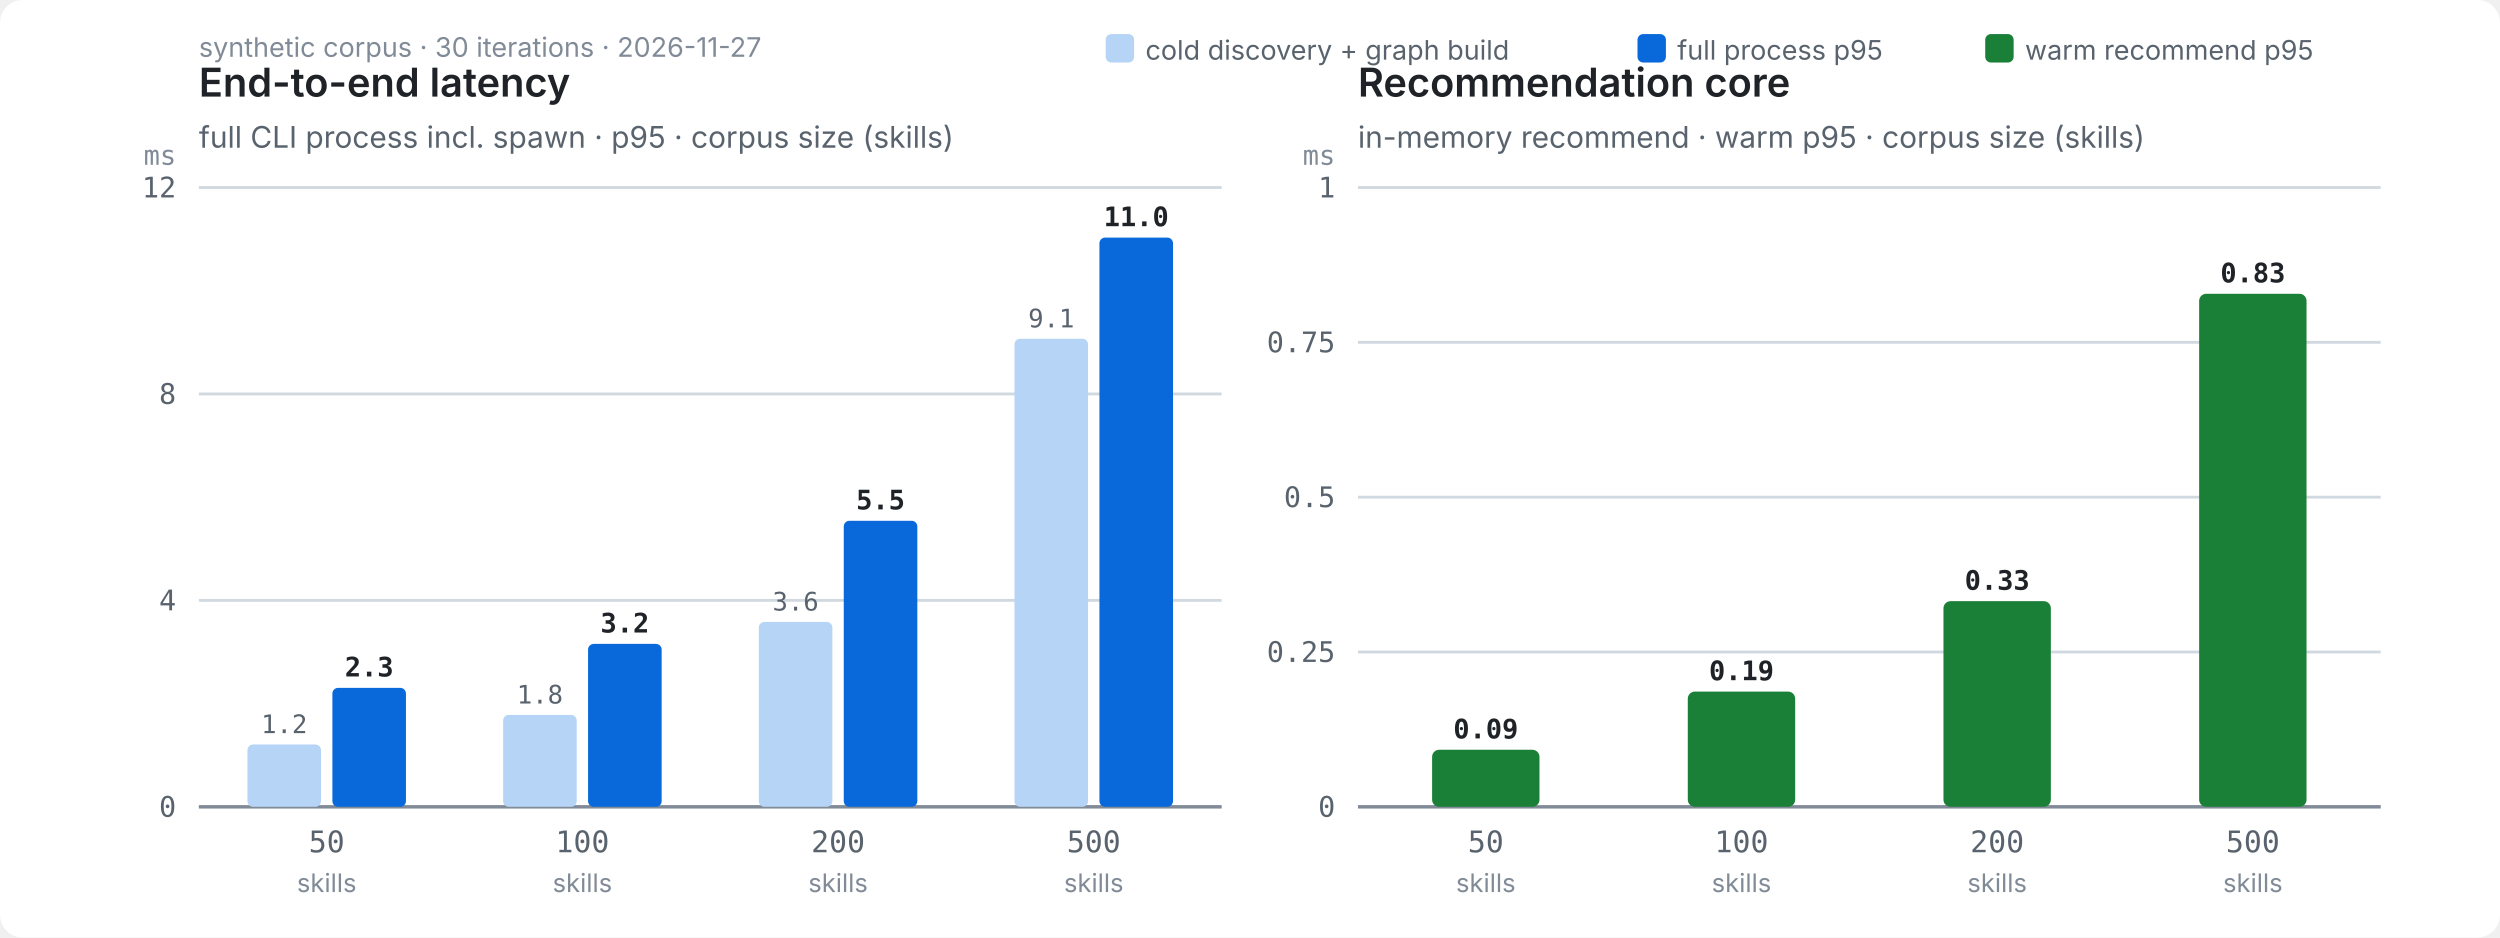
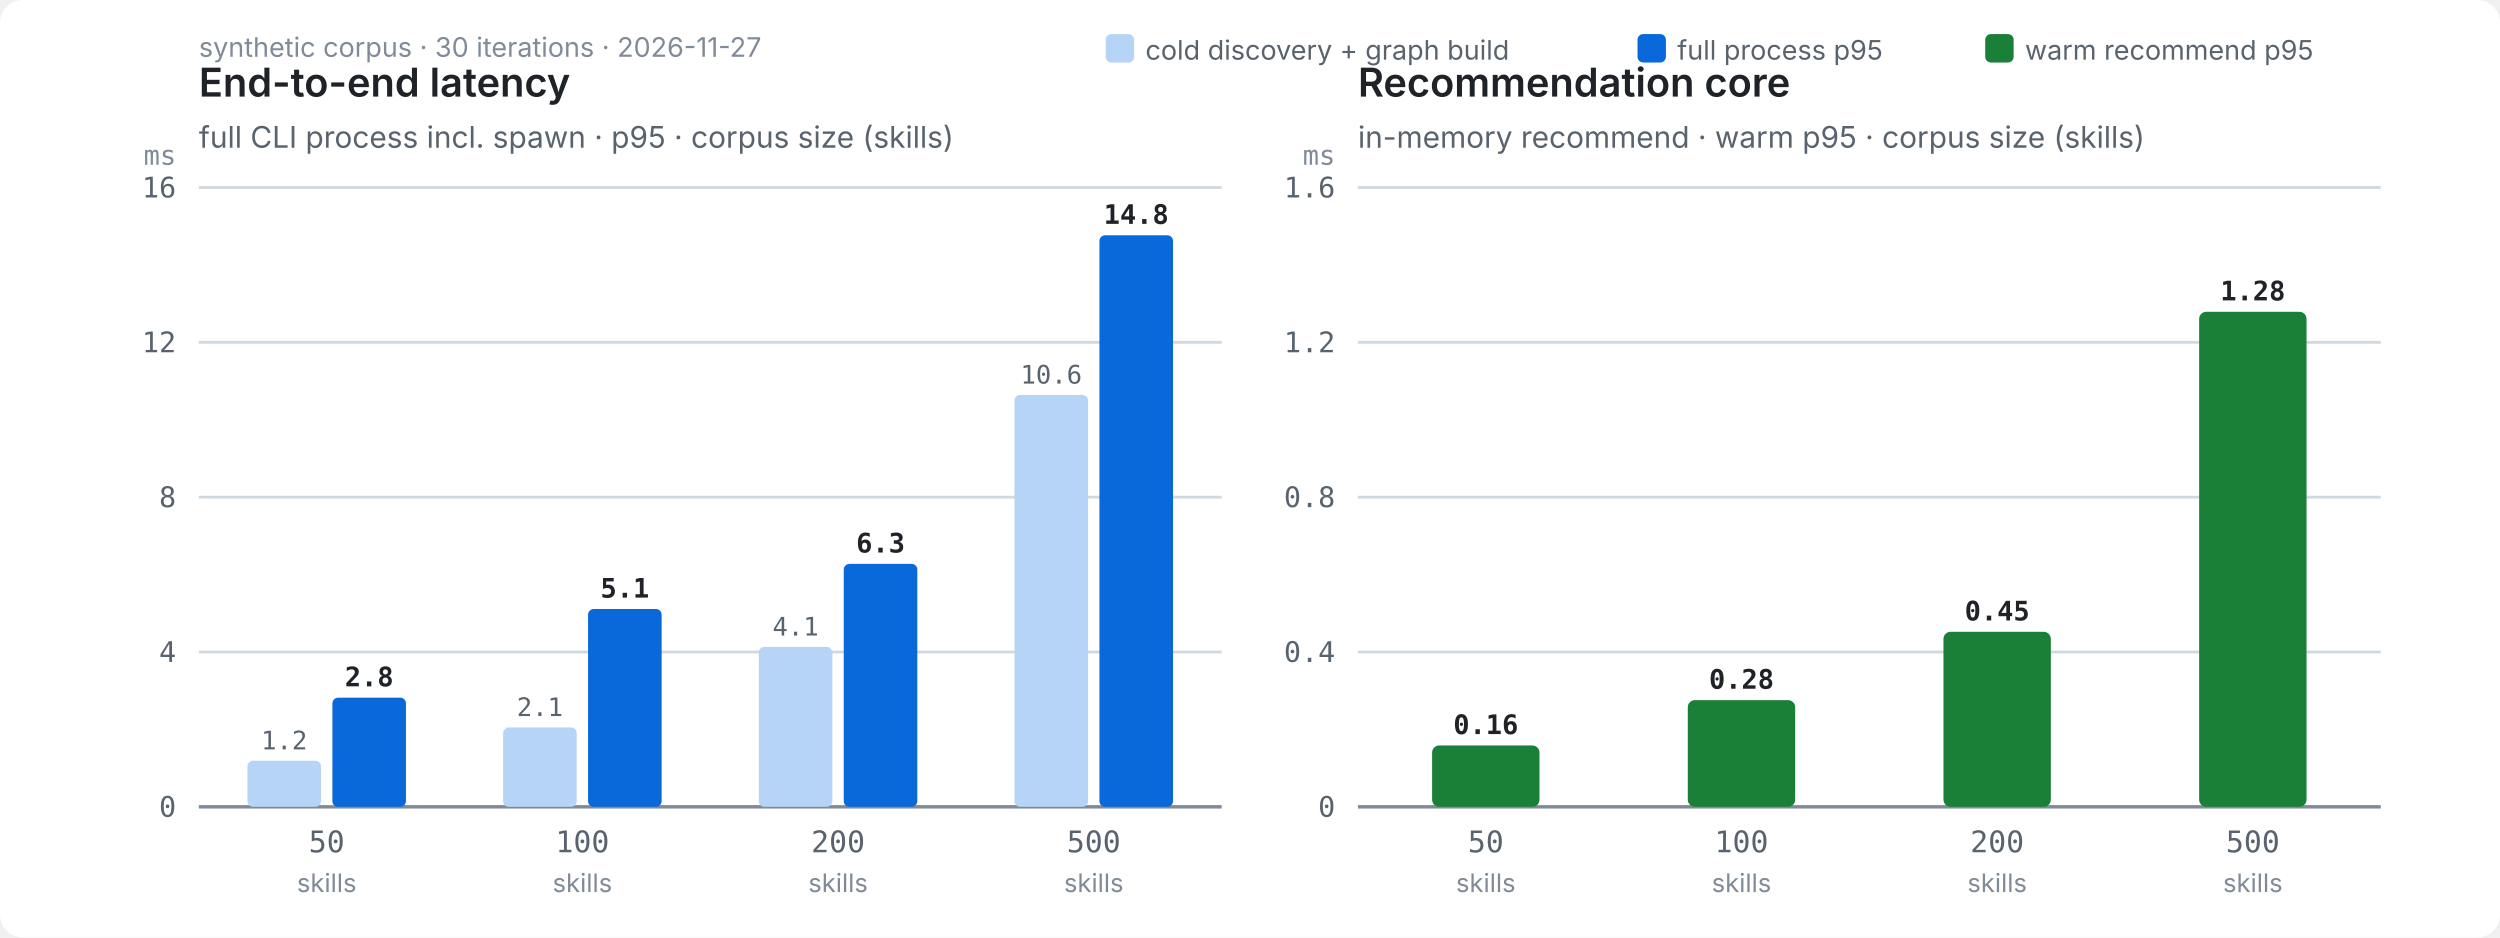
<svg xmlns="http://www.w3.org/2000/svg" width="880" height="330" viewBox="0 0 880 330" role="img" font-family="ui-sans-serif,system-ui,-apple-system,'Segoe UI',sans-serif">
  <rect width="880" height="330" fill="#ffffff" rx="8" />
  <g fill="#1f2328">
    <text x="70" y="20" font-size="9.5" fill="#818b98" text-anchor="start" font-family="ui-sans-serif,system-ui,-apple-system,'Segoe UI',sans-serif" opacity="1.0">synthetic corpus · 30 iterations · 2026-11-27</text>
    <rect x="698.8" y="12" width="10" height="10" rx="2" fill="#1a7f37" opacity="1.0" />
    <text x="712.8" y="21" font-size="9.5" fill="#59636e" text-anchor="start" font-family="ui-sans-serif,system-ui,-apple-system,'Segoe UI',sans-serif" opacity="1.0">warm recommend p95</text>
    <rect x="576.4" y="12" width="10" height="10" rx="2" fill="#0969da" opacity="1.0" />
    <text x="590.4" y="21" font-size="9.5" fill="#59636e" text-anchor="start" font-family="ui-sans-serif,system-ui,-apple-system,'Segoe UI',sans-serif" opacity="1.0">full process p95</text>
    <rect x="389.2" y="12" width="10" height="10" rx="2" fill="#b6d4f5" opacity="1.0" />
    <text x="403.2" y="21" font-size="9.5" fill="#59636e" text-anchor="start" font-family="ui-sans-serif,system-ui,-apple-system,'Segoe UI',sans-serif" opacity="1.0">cold discovery + graph build</text>
    <text x="70" y="34" font-size="14" fill="#1f2328" text-anchor="start" font-family="ui-sans-serif,system-ui,-apple-system,'Segoe UI',sans-serif" opacity="1.0" font-weight="600">End-to-end latency</text>
    <text x="70" y="52" font-size="10.5" fill="#59636e" text-anchor="start" font-family="ui-sans-serif,system-ui,-apple-system,'Segoe UI',sans-serif" opacity="1.0">full CLI process incl. spawn · p95 · corpus size (skills)</text>
    <line x1="70" y1="284.0" x2="430" y2="284.0" stroke="#d1d9e0" stroke-width="1" opacity="1.0" />
    <text x="62" y="287.5" font-size="10" fill="#59636e" text-anchor="end" font-family="ui-monospace,'SF Mono',Menlo,Consolas,monospace" opacity="1.0">0</text>
-     <line x1="70" y1="211.333" x2="430" y2="211.333" stroke="#d1d9e0" stroke-width="1" opacity="1.0" />
-     <text x="62" y="214.833" font-size="10" fill="#59636e" text-anchor="end" font-family="ui-monospace,'SF Mono',Menlo,Consolas,monospace" opacity="1.0">4</text>
-     <line x1="70" y1="138.667" x2="430" y2="138.667" stroke="#d1d9e0" stroke-width="1" opacity="1.0" />
-     <text x="62" y="142.167" font-size="10" fill="#59636e" text-anchor="end" font-family="ui-monospace,'SF Mono',Menlo,Consolas,monospace" opacity="1.0">8</text>
+     <line x1="70" y1="229.5" x2="430" y2="229.5" stroke="#d1d9e0" stroke-width="1" opacity="1.0" />
+     <text x="62" y="233.0" font-size="10" fill="#59636e" text-anchor="end" font-family="ui-monospace,'SF Mono',Menlo,Consolas,monospace" opacity="1.0">4</text>
+     <line x1="70" y1="175.0" x2="430" y2="175.0" stroke="#d1d9e0" stroke-width="1" opacity="1.0" />
+     <text x="62" y="178.5" font-size="10" fill="#59636e" text-anchor="end" font-family="ui-monospace,'SF Mono',Menlo,Consolas,monospace" opacity="1.0">8</text>
+     <line x1="70" y1="120.5" x2="430" y2="120.5" stroke="#d1d9e0" stroke-width="1" opacity="1.0" />
+     <text x="62" y="124.0" font-size="10" fill="#59636e" text-anchor="end" font-family="ui-monospace,'SF Mono',Menlo,Consolas,monospace" opacity="1.0">12</text>
    <line x1="70" y1="66.0" x2="430" y2="66.0" stroke="#d1d9e0" stroke-width="1" opacity="1.0" />
-     <text x="62" y="69.5" font-size="10" fill="#59636e" text-anchor="end" font-family="ui-monospace,'SF Mono',Menlo,Consolas,monospace" opacity="1.0">12</text>
+     <text x="62" y="69.5" font-size="10" fill="#59636e" text-anchor="end" font-family="ui-monospace,'SF Mono',Menlo,Consolas,monospace" opacity="1.0">16</text>
    <text x="62" y="58" font-size="9.5" fill="#818b98" text-anchor="end" font-family="ui-monospace,'SF Mono',Menlo,Consolas,monospace" opacity="1.0">ms</text>
    <line x1="70" y1="284" x2="430" y2="284" stroke="#818b98" stroke-width="1.2" opacity="1.0" />
-     <rect x="87.1" y="262.061" width="25.9" height="21.939" rx="2" fill="#b6d4f5" opacity="1.0" />
-     <rect x="117.0" y="242.128" width="25.9" height="41.872" rx="2" fill="#0969da" opacity="1.0" />
-     <text x="100.05" y="258.061" font-size="9" fill="#59636e" text-anchor="middle" font-family="ui-monospace,'SF Mono',Menlo,Consolas,monospace" opacity="1.0">1.2</text>
-     <text x="129.95" y="238.128" font-size="9.5" fill="#1f2328" text-anchor="middle" font-family="ui-monospace,'SF Mono',Menlo,Consolas,monospace" opacity="1.0" font-weight="600">2.3</text>
+     <rect x="87.1" y="267.784" width="25.9" height="16.216" rx="2" fill="#b6d4f5" opacity="1.0" />
+     <rect x="117.0" y="245.584" width="25.9" height="38.416" rx="2" fill="#0969da" opacity="1.0" />
+     <text x="100.05" y="263.784" font-size="9" fill="#59636e" text-anchor="middle" font-family="ui-monospace,'SF Mono',Menlo,Consolas,monospace" opacity="1.0">1.2</text>
+     <text x="129.95" y="241.584" font-size="9.5" fill="#1f2328" text-anchor="middle" font-family="ui-monospace,'SF Mono',Menlo,Consolas,monospace" opacity="1.0" font-weight="600">2.8</text>
    <text x="115.0" y="300" font-size="10.5" fill="#59636e" text-anchor="middle" font-family="ui-monospace,'SF Mono',Menlo,Consolas,monospace" opacity="1.0">50</text>
    <text x="115.0" y="314" font-size="9" fill="#818b98" text-anchor="middle" font-family="ui-sans-serif,system-ui,-apple-system,'Segoe UI',sans-serif" opacity="1.0">skills</text>
-     <rect x="177.1" y="251.647" width="25.9" height="32.353" rx="2" fill="#b6d4f5" opacity="1.0" />
-     <rect x="207.0" y="226.652" width="25.9" height="57.348" rx="2" fill="#0969da" opacity="1.0" />
-     <text x="190.05" y="247.647" font-size="9" fill="#59636e" text-anchor="middle" font-family="ui-monospace,'SF Mono',Menlo,Consolas,monospace" opacity="1.0">1.8</text>
-     <text x="219.95" y="222.652" font-size="9.5" fill="#1f2328" text-anchor="middle" font-family="ui-monospace,'SF Mono',Menlo,Consolas,monospace" opacity="1.0" font-weight="600">3.2</text>
+     <rect x="177.1" y="256.056" width="25.9" height="27.944" rx="2" fill="#b6d4f5" opacity="1.0" />
+     <rect x="207.0" y="214.369" width="25.9" height="69.631" rx="2" fill="#0969da" opacity="1.0" />
+     <text x="190.05" y="252.056" font-size="9" fill="#59636e" text-anchor="middle" font-family="ui-monospace,'SF Mono',Menlo,Consolas,monospace" opacity="1.0">2.1</text>
+     <text x="219.95" y="210.369" font-size="9.5" fill="#1f2328" text-anchor="middle" font-family="ui-monospace,'SF Mono',Menlo,Consolas,monospace" opacity="1.0" font-weight="600">5.1</text>
    <text x="205.0" y="300" font-size="10.5" fill="#59636e" text-anchor="middle" font-family="ui-monospace,'SF Mono',Menlo,Consolas,monospace" opacity="1.0">100</text>
    <text x="205.0" y="314" font-size="9" fill="#818b98" text-anchor="middle" font-family="ui-sans-serif,system-ui,-apple-system,'Segoe UI',sans-serif" opacity="1.0">skills</text>
-     <rect x="267.1" y="218.917" width="25.9" height="65.083" rx="2" fill="#b6d4f5" opacity="1.0" />
-     <rect x="297.0" y="183.312" width="25.9" height="100.688" rx="2" fill="#0969da" opacity="1.0" />
-     <text x="280.05" y="214.917" font-size="9" fill="#59636e" text-anchor="middle" font-family="ui-monospace,'SF Mono',Menlo,Consolas,monospace" opacity="1.0">3.6</text>
-     <text x="309.95" y="179.312" font-size="9.5" fill="#1f2328" text-anchor="middle" font-family="ui-monospace,'SF Mono',Menlo,Consolas,monospace" opacity="1.0" font-weight="600">5.5</text>
+     <rect x="267.1" y="227.705" width="25.9" height="56.295" rx="2" fill="#b6d4f5" opacity="1.0" />
+     <rect x="297.0" y="198.488" width="25.9" height="85.512" rx="2" fill="#0969da" opacity="1.0" />
+     <text x="280.05" y="223.705" font-size="9" fill="#59636e" text-anchor="middle" font-family="ui-monospace,'SF Mono',Menlo,Consolas,monospace" opacity="1.0">4.1</text>
+     <text x="309.95" y="194.488" font-size="9.5" fill="#1f2328" text-anchor="middle" font-family="ui-monospace,'SF Mono',Menlo,Consolas,monospace" opacity="1.0" font-weight="600">6.3</text>
    <text x="295.0" y="300" font-size="10.5" fill="#59636e" text-anchor="middle" font-family="ui-monospace,'SF Mono',Menlo,Consolas,monospace" opacity="1.0">200</text>
    <text x="295.0" y="314" font-size="9" fill="#818b98" text-anchor="middle" font-family="ui-sans-serif,system-ui,-apple-system,'Segoe UI',sans-serif" opacity="1.0">skills</text>
-     <rect x="357.1" y="119.242" width="25.9" height="164.758" rx="2" fill="#b6d4f5" opacity="1.0" />
-     <rect x="387.0" y="83.631" width="25.9" height="200.369" rx="2" fill="#0969da" opacity="1.0" />
-     <text x="370.05" y="115.242" font-size="9" fill="#59636e" text-anchor="middle" font-family="ui-monospace,'SF Mono',Menlo,Consolas,monospace" opacity="1.0">9.1</text>
-     <text x="399.95" y="79.631" font-size="9.5" fill="#1f2328" text-anchor="middle" font-family="ui-monospace,'SF Mono',Menlo,Consolas,monospace" opacity="1.0" font-weight="600">11.0</text>
+     <rect x="357.1" y="139.017" width="25.9" height="144.983" rx="2" fill="#b6d4f5" opacity="1.0" />
+     <rect x="387.0" y="82.813" width="25.9" height="201.187" rx="2" fill="#0969da" opacity="1.0" />
+     <text x="370.05" y="135.017" font-size="9" fill="#59636e" text-anchor="middle" font-family="ui-monospace,'SF Mono',Menlo,Consolas,monospace" opacity="1.0">10.6</text>
+     <text x="399.95" y="78.813" font-size="9.5" fill="#1f2328" text-anchor="middle" font-family="ui-monospace,'SF Mono',Menlo,Consolas,monospace" opacity="1.0" font-weight="600">14.8</text>
    <text x="385.0" y="300" font-size="10.5" fill="#59636e" text-anchor="middle" font-family="ui-monospace,'SF Mono',Menlo,Consolas,monospace" opacity="1.0">500</text>
    <text x="385.0" y="314" font-size="9" fill="#818b98" text-anchor="middle" font-family="ui-sans-serif,system-ui,-apple-system,'Segoe UI',sans-serif" opacity="1.0">skills</text>
    <text x="478" y="34" font-size="14" fill="#1f2328" text-anchor="start" font-family="ui-sans-serif,system-ui,-apple-system,'Segoe UI',sans-serif" opacity="1.0" font-weight="600">Recommendation core</text>
    <text x="478" y="52" font-size="10.5" fill="#59636e" text-anchor="start" font-family="ui-sans-serif,system-ui,-apple-system,'Segoe UI',sans-serif" opacity="1.0">in-memory recommend · warm p95 · corpus size (skills)</text>
    <line x1="478" y1="284.0" x2="838" y2="284.0" stroke="#d1d9e0" stroke-width="1" opacity="1.0" />
    <text x="470" y="287.5" font-size="10" fill="#59636e" text-anchor="end" font-family="ui-monospace,'SF Mono',Menlo,Consolas,monospace" opacity="1.0">0</text>
    <line x1="478" y1="229.5" x2="838" y2="229.5" stroke="#d1d9e0" stroke-width="1" opacity="1.0" />
-     <text x="470" y="233.0" font-size="10" fill="#59636e" text-anchor="end" font-family="ui-monospace,'SF Mono',Menlo,Consolas,monospace" opacity="1.0">0.25</text>
+     <text x="470" y="233.0" font-size="10" fill="#59636e" text-anchor="end" font-family="ui-monospace,'SF Mono',Menlo,Consolas,monospace" opacity="1.0">0.4</text>
    <line x1="478" y1="175.0" x2="838" y2="175.0" stroke="#d1d9e0" stroke-width="1" opacity="1.0" />
-     <text x="470" y="178.5" font-size="10" fill="#59636e" text-anchor="end" font-family="ui-monospace,'SF Mono',Menlo,Consolas,monospace" opacity="1.0">0.5</text>
+     <text x="470" y="178.5" font-size="10" fill="#59636e" text-anchor="end" font-family="ui-monospace,'SF Mono',Menlo,Consolas,monospace" opacity="1.0">0.8</text>
    <line x1="478" y1="120.5" x2="838" y2="120.5" stroke="#d1d9e0" stroke-width="1" opacity="1.0" />
-     <text x="470" y="124.0" font-size="10" fill="#59636e" text-anchor="end" font-family="ui-monospace,'SF Mono',Menlo,Consolas,monospace" opacity="1.0">0.75</text>
+     <text x="470" y="124" font-size="10" fill="#59636e" text-anchor="end" font-family="ui-monospace,'SF Mono',Menlo,Consolas,monospace" opacity="1.0">1.2</text>
    <line x1="478" y1="66.0" x2="838" y2="66.0" stroke="#d1d9e0" stroke-width="1" opacity="1.0" />
-     <text x="470" y="69.5" font-size="10" fill="#59636e" text-anchor="end" font-family="ui-monospace,'SF Mono',Menlo,Consolas,monospace" opacity="1.0">1</text>
+     <text x="470" y="69.5" font-size="10" fill="#59636e" text-anchor="end" font-family="ui-monospace,'SF Mono',Menlo,Consolas,monospace" opacity="1.0">1.6</text>
    <text x="470" y="58" font-size="9.5" fill="#818b98" text-anchor="end" font-family="ui-monospace,'SF Mono',Menlo,Consolas,monospace" opacity="1.0">ms</text>
    <line x1="478" y1="284" x2="838" y2="284" stroke="#818b98" stroke-width="1.2" opacity="1.0" />
-     <rect x="504.1" y="263.918" width="37.8" height="20.082" rx="2.5" fill="#1a7f37" opacity="1.0" />
-     <text x="523.0" y="259.918" font-size="9.5" fill="#1f2328" text-anchor="middle" font-family="ui-monospace,'SF Mono',Menlo,Consolas,monospace" opacity="1.0" font-weight="600">0.09</text>
+     <rect x="504.1" y="262.4" width="37.8" height="21.6" rx="2.5" fill="#1a7f37" opacity="1.0" />
+     <text x="523.0" y="258.4" font-size="9.5" fill="#1f2328" text-anchor="middle" font-family="ui-monospace,'SF Mono',Menlo,Consolas,monospace" opacity="1.0" font-weight="600">0.16</text>
    <text x="523.0" y="300" font-size="10.5" fill="#59636e" text-anchor="middle" font-family="ui-monospace,'SF Mono',Menlo,Consolas,monospace" opacity="1.0">50</text>
    <text x="523.0" y="314" font-size="9" fill="#818b98" text-anchor="middle" font-family="ui-sans-serif,system-ui,-apple-system,'Segoe UI',sans-serif" opacity="1.0">skills</text>
-     <rect x="594.1" y="243.435" width="37.8" height="40.565" rx="2.5" fill="#1a7f37" opacity="1.0" />
-     <text x="613.0" y="239.435" font-size="9.5" fill="#1f2328" text-anchor="middle" font-family="ui-monospace,'SF Mono',Menlo,Consolas,monospace" opacity="1.0" font-weight="600">0.19</text>
+     <rect x="594.1" y="246.439" width="37.8" height="37.561" rx="2.5" fill="#1a7f37" opacity="1.0" />
+     <text x="613.0" y="242.439" font-size="9.5" fill="#1f2328" text-anchor="middle" font-family="ui-monospace,'SF Mono',Menlo,Consolas,monospace" opacity="1.0" font-weight="600">0.28</text>
    <text x="613.0" y="300" font-size="10.5" fill="#59636e" text-anchor="middle" font-family="ui-monospace,'SF Mono',Menlo,Consolas,monospace" opacity="1.0">100</text>
    <text x="613.0" y="314" font-size="9" fill="#818b98" text-anchor="middle" font-family="ui-sans-serif,system-ui,-apple-system,'Segoe UI',sans-serif" opacity="1.0">skills</text>
-     <rect x="684.1" y="211.61" width="37.8" height="72.39" rx="2.5" fill="#1a7f37" opacity="1.0" />
-     <text x="703.0" y="207.61" font-size="9.5" fill="#1f2328" text-anchor="middle" font-family="ui-monospace,'SF Mono',Menlo,Consolas,monospace" opacity="1.0" font-weight="600">0.33</text>
+     <rect x="684.1" y="222.395" width="37.8" height="61.605" rx="2.5" fill="#1a7f37" opacity="1.0" />
+     <text x="703.0" y="218.395" font-size="9.5" fill="#1f2328" text-anchor="middle" font-family="ui-monospace,'SF Mono',Menlo,Consolas,monospace" opacity="1.0" font-weight="600">0.45</text>
    <text x="703.0" y="300" font-size="10.5" fill="#59636e" text-anchor="middle" font-family="ui-monospace,'SF Mono',Menlo,Consolas,monospace" opacity="1.0">200</text>
    <text x="703.0" y="314" font-size="9" fill="#818b98" text-anchor="middle" font-family="ui-sans-serif,system-ui,-apple-system,'Segoe UI',sans-serif" opacity="1.0">skills</text>
-     <rect x="774.1" y="103.409" width="37.8" height="180.591" rx="2.5" fill="#1a7f37" opacity="1.0" />
-     <text x="793.0" y="99.409" font-size="9.5" fill="#1f2328" text-anchor="middle" font-family="ui-monospace,'SF Mono',Menlo,Consolas,monospace" opacity="1.0" font-weight="600">0.83</text>
+     <rect x="774.1" y="109.752" width="37.8" height="174.248" rx="2.5" fill="#1a7f37" opacity="1.0" />
+     <text x="793.0" y="105.752" font-size="9.5" fill="#1f2328" text-anchor="middle" font-family="ui-monospace,'SF Mono',Menlo,Consolas,monospace" opacity="1.0" font-weight="600">1.28</text>
    <text x="793.0" y="300" font-size="10.5" fill="#59636e" text-anchor="middle" font-family="ui-monospace,'SF Mono',Menlo,Consolas,monospace" opacity="1.0">500</text>
    <text x="793.0" y="314" font-size="9" fill="#818b98" text-anchor="middle" font-family="ui-sans-serif,system-ui,-apple-system,'Segoe UI',sans-serif" opacity="1.0">skills</text>
  </g>
</svg>
